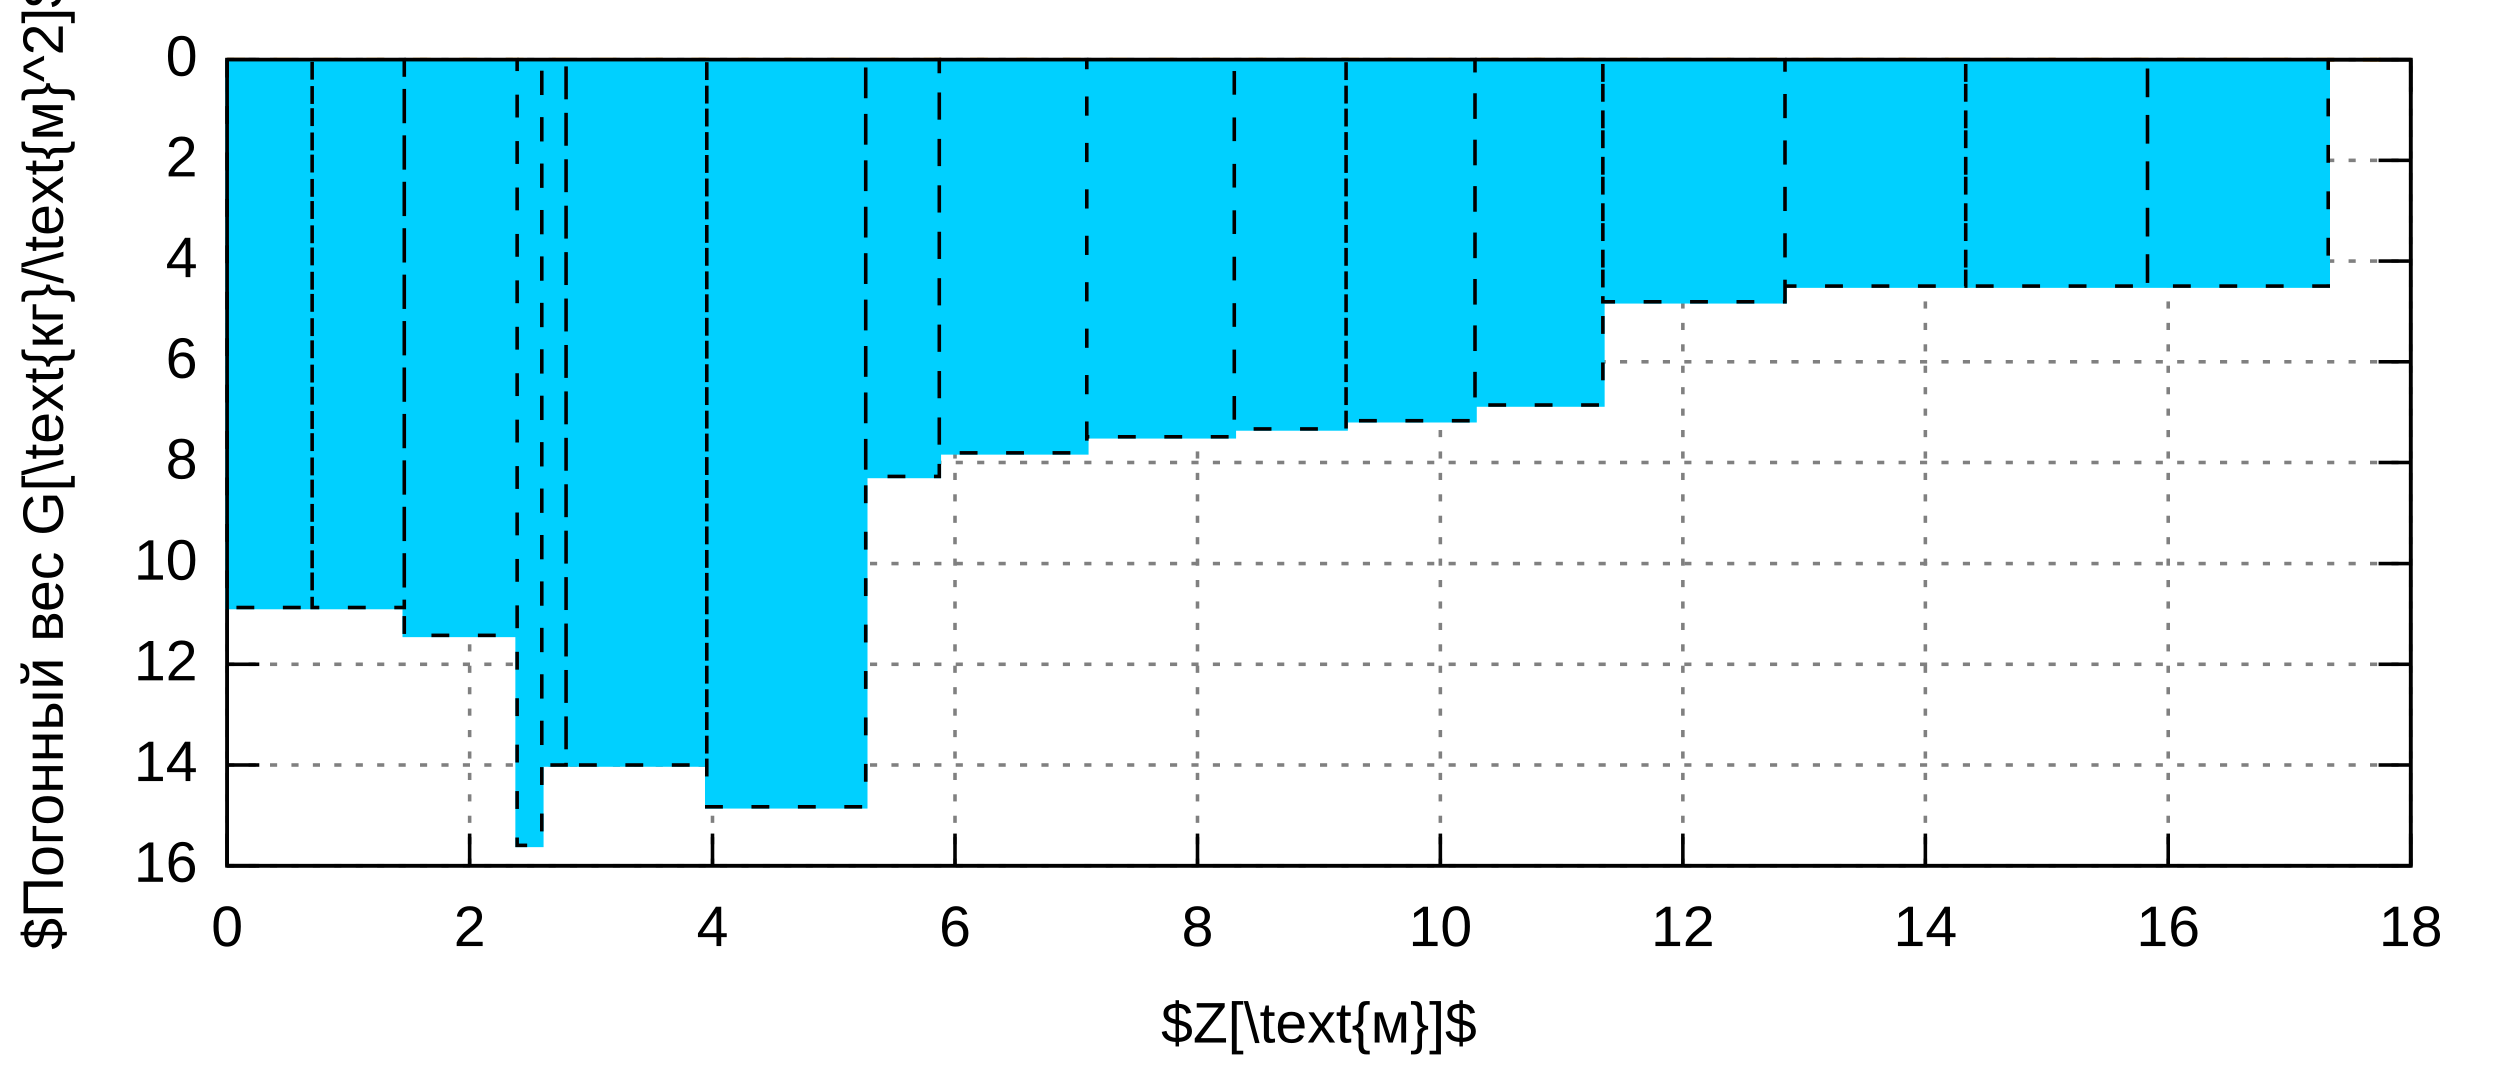
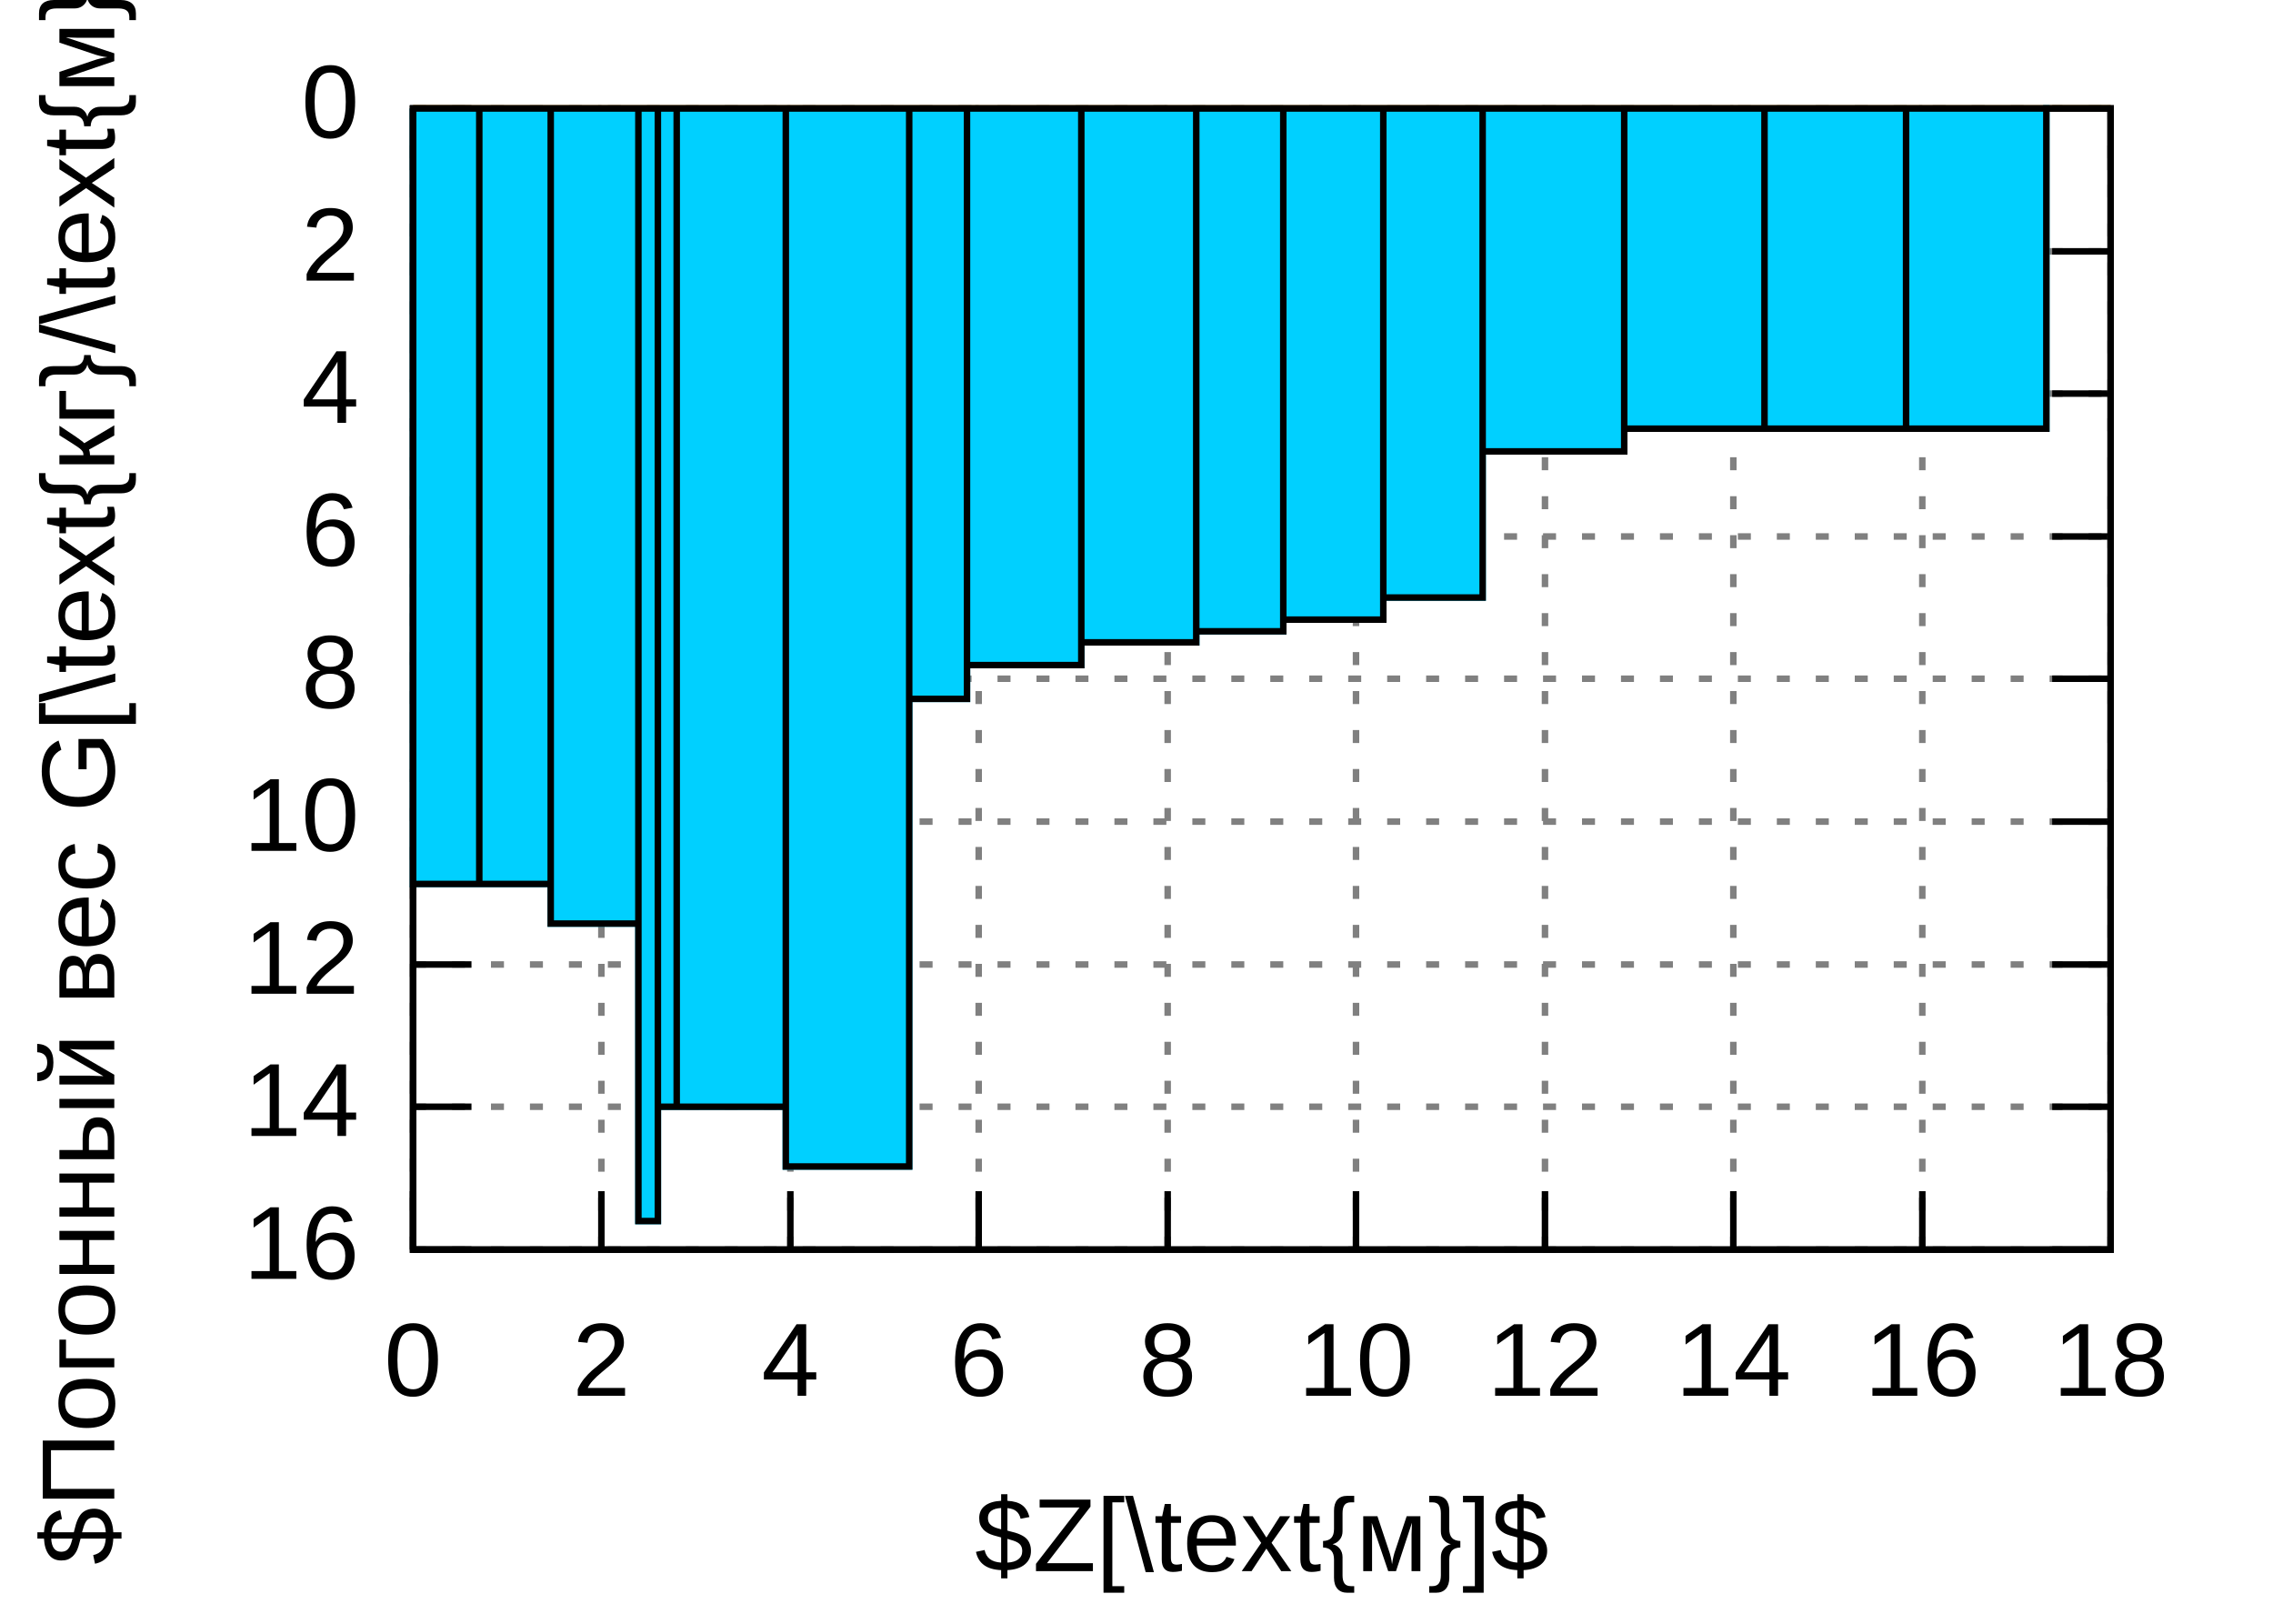
- <svg xmlns="http://www.w3.org/2000/svg" xmlns:xlink="http://www.w3.org/1999/xlink" width="700" height="300" viewBox="0 0 700 300">
+ <svg xmlns="http://www.w3.org/2000/svg" xmlns:xlink="http://www.w3.org/1999/xlink" width="350" height="250" viewBox="0 0 350 250">
  <g id="gnuplot_canvas">
-     <rect x="0" y="0" width="700" height="300" fill="none" />
+     <rect x="0" y="0" width="350" height="250" fill="none" />
    <defs>
      <circle id="gpDot" r="0.5" stroke-width="0.5" />
      <path id="gpPt0" stroke-width="0.222" stroke="currentColor" d="M-1,0 h2 M0,-1 v2" />
      <path id="gpPt1" stroke-width="0.222" stroke="currentColor" d="M-1,-1 L1,1 M1,-1 L-1,1" />
      <path id="gpPt2" stroke-width="0.222" stroke="currentColor" d="M-1,0 L1,0 M0,-1 L0,1 M-1,-1 L1,1 M-1,1 L1,-1" />
      <rect id="gpPt3" stroke-width="0.222" stroke="currentColor" x="-1" y="-1" width="2" height="2" />
      <rect id="gpPt4" stroke-width="0.222" stroke="currentColor" fill="currentColor" x="-1" y="-1" width="2" height="2" />
      <circle id="gpPt5" stroke-width="0.222" stroke="currentColor" cx="0" cy="0" r="1" />
      <use xlink:href="#gpPt5" id="gpPt6" fill="currentColor" stroke="none" />
      <path id="gpPt7" stroke-width="0.222" stroke="currentColor" d="M0,-1.33 L-1.33,0.67 L1.33,0.67 z" />
      <use xlink:href="#gpPt7" id="gpPt8" fill="currentColor" stroke="none" />
      <use xlink:href="#gpPt7" id="gpPt9" stroke="currentColor" transform="rotate(180)" />
      <use xlink:href="#gpPt9" id="gpPt10" fill="currentColor" stroke="none" />
      <use xlink:href="#gpPt3" id="gpPt11" stroke="currentColor" transform="rotate(45)" />
      <use xlink:href="#gpPt11" id="gpPt12" fill="currentColor" stroke="none" />
    </defs>
    <g style="fill:none; color:white; stroke:black; stroke-width:1.00; stroke-linecap:butt; stroke-linejoin:miter">
</g>
    <g style="fill:none; color:black; stroke:currentColor; stroke-width:1.00; stroke-linecap:butt; stroke-linejoin:miter">
</g>
    <g style="fill:none; color:gray; stroke:currentColor; stroke-width:1.00; stroke-linecap:butt; stroke-linejoin:miter">
-       <path stroke="gray" stroke-dasharray=" 2,4" class="gridline" d="M63.6,16.7 L675.0,16.7  " />
-     </g>
-     <g style="fill:none; color:black; stroke:currentColor; stroke-width:1.00; stroke-linecap:butt; stroke-linejoin:miter">
-       <path stroke="black" d="M63.6,16.7 L72.6,16.7 M675.0,16.7 L666.0,16.7  " />
+       <path stroke="gray" stroke-dasharray=" 2,4" class="gridline" d="M63.6,16.7 L325.0,16.7  h0.01" />
+     </g>
+     <g style="fill:none; color:black; stroke:currentColor; stroke-width:1.00; stroke-linecap:butt; stroke-linejoin:miter">
+       <path stroke="black" d="M63.6,16.7 L72.6,16.7 M325.0,16.7 L316.0,16.7  h0.01" />
      <g transform="translate(55.3,21.2)" style="stroke:none; fill:black; font-family:Arial; font-size:12.00pt; text-anchor:end">
        <text> 0</text>
      </g>
    </g>
    <g style="fill:none; color:gray; stroke:currentColor; stroke-width:1.00; stroke-linecap:butt; stroke-linejoin:miter">
-       <path stroke="gray" stroke-dasharray=" 2,4" class="gridline" d="M63.6,44.9 L675.0,44.9  " />
-     </g>
-     <g style="fill:none; color:black; stroke:currentColor; stroke-width:1.00; stroke-linecap:butt; stroke-linejoin:miter">
-       <path stroke="black" d="M63.6,44.9 L72.6,44.9 M675.0,44.9 L666.0,44.9  " />
-       <g transform="translate(55.3,49.4)" style="stroke:none; fill:black; font-family:Arial; font-size:12.00pt; text-anchor:end">
+       <path stroke="gray" stroke-dasharray=" 2,4" class="gridline" d="M63.6,38.7 L325.0,38.7  h0.01" />
+     </g>
+     <g style="fill:none; color:black; stroke:currentColor; stroke-width:1.00; stroke-linecap:butt; stroke-linejoin:miter">
+       <path stroke="black" d="M63.6,38.7 L72.6,38.7 M325.0,38.7 L316.0,38.7  h0.01" />
+       <g transform="translate(55.3,43.2)" style="stroke:none; fill:black; font-family:Arial; font-size:12.00pt; text-anchor:end">
        <text> 2</text>
      </g>
    </g>
    <g style="fill:none; color:gray; stroke:currentColor; stroke-width:1.00; stroke-linecap:butt; stroke-linejoin:miter">
-       <path stroke="gray" stroke-dasharray=" 2,4" class="gridline" d="M63.6,73.1 L675.0,73.1  " />
-     </g>
-     <g style="fill:none; color:black; stroke:currentColor; stroke-width:1.00; stroke-linecap:butt; stroke-linejoin:miter">
-       <path stroke="black" d="M63.6,73.1 L72.6,73.1 M675.0,73.1 L666.0,73.1  " />
-       <g transform="translate(55.3,77.6)" style="stroke:none; fill:black; font-family:Arial; font-size:12.00pt; text-anchor:end">
+       <path stroke="gray" stroke-dasharray=" 2,4" class="gridline" d="M63.6,60.6 L325.0,60.6  h0.01" />
+     </g>
+     <g style="fill:none; color:black; stroke:currentColor; stroke-width:1.00; stroke-linecap:butt; stroke-linejoin:miter">
+       <path stroke="black" d="M63.6,60.6 L72.6,60.6 M325.0,60.6 L316.0,60.6  h0.01" />
+       <g transform="translate(55.3,65.1)" style="stroke:none; fill:black; font-family:Arial; font-size:12.00pt; text-anchor:end">
        <text> 4</text>
      </g>
    </g>
    <g style="fill:none; color:gray; stroke:currentColor; stroke-width:1.00; stroke-linecap:butt; stroke-linejoin:miter">
-       <path stroke="gray" stroke-dasharray=" 2,4" class="gridline" d="M63.6,101.3 L675.0,101.3  " />
-     </g>
-     <g style="fill:none; color:black; stroke:currentColor; stroke-width:1.00; stroke-linecap:butt; stroke-linejoin:miter">
-       <path stroke="black" d="M63.6,101.3 L72.6,101.3 M675.0,101.3 L666.0,101.3  " />
-       <g transform="translate(55.3,105.8)" style="stroke:none; fill:black; font-family:Arial; font-size:12.00pt; text-anchor:end">
+       <path stroke="gray" stroke-dasharray=" 2,4" class="gridline" d="M63.6,82.6 L325.0,82.6  h0.01" />
+     </g>
+     <g style="fill:none; color:black; stroke:currentColor; stroke-width:1.00; stroke-linecap:butt; stroke-linejoin:miter">
+       <path stroke="black" d="M63.6,82.6 L72.6,82.6 M325.0,82.6 L316.0,82.6  h0.01" />
+       <g transform="translate(55.3,87.1)" style="stroke:none; fill:black; font-family:Arial; font-size:12.00pt; text-anchor:end">
        <text> 6</text>
      </g>
    </g>
    <g style="fill:none; color:gray; stroke:currentColor; stroke-width:1.00; stroke-linecap:butt; stroke-linejoin:miter">
-       <path stroke="gray" stroke-dasharray=" 2,4" class="gridline" d="M63.6,129.5 L675.0,129.5  " />
-     </g>
-     <g style="fill:none; color:black; stroke:currentColor; stroke-width:1.00; stroke-linecap:butt; stroke-linejoin:miter">
-       <path stroke="black" d="M63.6,129.5 L72.6,129.5 M675.0,129.5 L666.0,129.5  " />
-       <g transform="translate(55.3,134.0)" style="stroke:none; fill:black; font-family:Arial; font-size:12.00pt; text-anchor:end">
+       <path stroke="gray" stroke-dasharray=" 2,4" class="gridline" d="M63.6,104.5 L325.0,104.5  h0.01" />
+     </g>
+     <g style="fill:none; color:black; stroke:currentColor; stroke-width:1.00; stroke-linecap:butt; stroke-linejoin:miter">
+       <path stroke="black" d="M63.6,104.5 L72.6,104.5 M325.0,104.5 L316.0,104.5  h0.01" />
+       <g transform="translate(55.3,109.0)" style="stroke:none; fill:black; font-family:Arial; font-size:12.00pt; text-anchor:end">
        <text> 8</text>
      </g>
    </g>
    <g style="fill:none; color:gray; stroke:currentColor; stroke-width:1.00; stroke-linecap:butt; stroke-linejoin:miter">
-       <path stroke="gray" stroke-dasharray=" 2,4" class="gridline" d="M63.6,157.8 L675.0,157.8  " />
-     </g>
-     <g style="fill:none; color:black; stroke:currentColor; stroke-width:1.00; stroke-linecap:butt; stroke-linejoin:miter">
-       <path stroke="black" d="M63.6,157.8 L72.6,157.8 M675.0,157.8 L666.0,157.8  " />
-       <g transform="translate(55.3,162.3)" style="stroke:none; fill:black; font-family:Arial; font-size:12.00pt; text-anchor:end">
+       <path stroke="gray" stroke-dasharray=" 2,4" class="gridline" d="M63.6,126.5 L325.0,126.5  h0.01" />
+     </g>
+     <g style="fill:none; color:black; stroke:currentColor; stroke-width:1.00; stroke-linecap:butt; stroke-linejoin:miter">
+       <path stroke="black" d="M63.6,126.5 L72.6,126.5 M325.0,126.5 L316.0,126.5  h0.01" />
+       <g transform="translate(55.3,131.0)" style="stroke:none; fill:black; font-family:Arial; font-size:12.00pt; text-anchor:end">
        <text> 10</text>
      </g>
    </g>
    <g style="fill:none; color:gray; stroke:currentColor; stroke-width:1.00; stroke-linecap:butt; stroke-linejoin:miter">
-       <path stroke="gray" stroke-dasharray=" 2,4" class="gridline" d="M63.6,186.0 L675.0,186.0  " />
-     </g>
-     <g style="fill:none; color:black; stroke:currentColor; stroke-width:1.00; stroke-linecap:butt; stroke-linejoin:miter">
-       <path stroke="black" d="M63.6,186.0 L72.6,186.0 M675.0,186.0 L666.0,186.0  " />
-       <g transform="translate(55.3,190.5)" style="stroke:none; fill:black; font-family:Arial; font-size:12.00pt; text-anchor:end">
+       <path stroke="gray" stroke-dasharray=" 2,4" class="gridline" d="M63.6,148.5 L325.0,148.5  h0.01" />
+     </g>
+     <g style="fill:none; color:black; stroke:currentColor; stroke-width:1.00; stroke-linecap:butt; stroke-linejoin:miter">
+       <path stroke="black" d="M63.6,148.5 L72.6,148.5 M325.0,148.5 L316.0,148.5  h0.01" />
+       <g transform="translate(55.3,153.0)" style="stroke:none; fill:black; font-family:Arial; font-size:12.00pt; text-anchor:end">
        <text> 12</text>
      </g>
    </g>
    <g style="fill:none; color:gray; stroke:currentColor; stroke-width:1.00; stroke-linecap:butt; stroke-linejoin:miter">
-       <path stroke="gray" stroke-dasharray=" 2,4" class="gridline" d="M63.6,214.2 L675.0,214.2  " />
-     </g>
-     <g style="fill:none; color:black; stroke:currentColor; stroke-width:1.00; stroke-linecap:butt; stroke-linejoin:miter">
-       <path stroke="black" d="M63.6,214.2 L72.6,214.2 M675.0,214.2 L666.0,214.2  " />
-       <g transform="translate(55.3,218.7)" style="stroke:none; fill:black; font-family:Arial; font-size:12.00pt; text-anchor:end">
+       <path stroke="gray" stroke-dasharray=" 2,4" class="gridline" d="M63.6,170.4 L325.0,170.4  h0.01" />
+     </g>
+     <g style="fill:none; color:black; stroke:currentColor; stroke-width:1.00; stroke-linecap:butt; stroke-linejoin:miter">
+       <path stroke="black" d="M63.6,170.4 L72.6,170.4 M325.0,170.4 L316.0,170.4  h0.01" />
+       <g transform="translate(55.3,174.9)" style="stroke:none; fill:black; font-family:Arial; font-size:12.00pt; text-anchor:end">
        <text> 14</text>
      </g>
    </g>
    <g style="fill:none; color:gray; stroke:currentColor; stroke-width:1.00; stroke-linecap:butt; stroke-linejoin:miter">
-       <path stroke="gray" stroke-dasharray=" 2,4" class="gridline" d="M63.6,242.4 L675.0,242.4  " />
-     </g>
-     <g style="fill:none; color:black; stroke:currentColor; stroke-width:1.00; stroke-linecap:butt; stroke-linejoin:miter">
-       <path stroke="black" d="M63.6,242.4 L72.6,242.4 M675.0,242.4 L666.0,242.4  " />
-       <g transform="translate(55.3,246.9)" style="stroke:none; fill:black; font-family:Arial; font-size:12.00pt; text-anchor:end">
+       <path stroke="gray" stroke-dasharray=" 2,4" class="gridline" d="M63.6,192.4 L325.0,192.4  h0.01" />
+     </g>
+     <g style="fill:none; color:black; stroke:currentColor; stroke-width:1.00; stroke-linecap:butt; stroke-linejoin:miter">
+       <path stroke="black" d="M63.6,192.4 L72.6,192.4 M325.0,192.4 L316.0,192.4  h0.01" />
+       <g transform="translate(55.3,196.9)" style="stroke:none; fill:black; font-family:Arial; font-size:12.00pt; text-anchor:end">
        <text> 16</text>
      </g>
    </g>
    <g style="fill:none; color:gray; stroke:currentColor; stroke-width:1.00; stroke-linecap:butt; stroke-linejoin:miter">
-       <path stroke="gray" stroke-dasharray=" 2,4" class="gridline" d="M63.6,242.4 L63.6,16.7  " />
-     </g>
-     <g style="fill:none; color:black; stroke:currentColor; stroke-width:1.00; stroke-linecap:butt; stroke-linejoin:miter">
-       <path stroke="black" d="M63.6,242.4 L63.6,233.4 M63.6,16.7 L63.6,25.7  " />
-       <g transform="translate(63.6,264.9)" style="stroke:none; fill:black; font-family:Arial; font-size:12.00pt; text-anchor:middle">
+       <path stroke="gray" stroke-dasharray=" 2,4" class="gridline" d="M63.6,192.4 L63.6,16.7  h0.01" />
+     </g>
+     <g style="fill:none; color:black; stroke:currentColor; stroke-width:1.00; stroke-linecap:butt; stroke-linejoin:miter">
+       <path stroke="black" d="M63.6,192.4 L63.6,183.4 M63.6,16.7 L63.6,25.7  h0.01" />
+       <g transform="translate(63.6,214.9)" style="stroke:none; fill:black; font-family:Arial; font-size:12.00pt; text-anchor:middle">
        <text> 0</text>
      </g>
    </g>
    <g style="fill:none; color:gray; stroke:currentColor; stroke-width:1.00; stroke-linecap:butt; stroke-linejoin:miter">
-       <path stroke="gray" stroke-dasharray=" 2,4" class="gridline" d="M131.5,242.4 L131.5,16.7  " />
-     </g>
-     <g style="fill:none; color:black; stroke:currentColor; stroke-width:1.00; stroke-linecap:butt; stroke-linejoin:miter">
-       <path stroke="black" d="M131.5,242.4 L131.5,233.4 M131.5,16.7 L131.5,25.7  " />
-       <g transform="translate(131.5,264.9)" style="stroke:none; fill:black; font-family:Arial; font-size:12.00pt; text-anchor:middle">
+       <path stroke="gray" stroke-dasharray=" 2,4" class="gridline" d="M92.6,192.4 L92.6,16.7  h0.01" />
+     </g>
+     <g style="fill:none; color:black; stroke:currentColor; stroke-width:1.00; stroke-linecap:butt; stroke-linejoin:miter">
+       <path stroke="black" d="M92.6,192.4 L92.6,183.4 M92.6,16.7 L92.6,25.7  h0.01" />
+       <g transform="translate(92.6,214.9)" style="stroke:none; fill:black; font-family:Arial; font-size:12.00pt; text-anchor:middle">
        <text> 2</text>
      </g>
    </g>
    <g style="fill:none; color:gray; stroke:currentColor; stroke-width:1.00; stroke-linecap:butt; stroke-linejoin:miter">
-       <path stroke="gray" stroke-dasharray=" 2,4" class="gridline" d="M199.5,242.4 L199.5,16.7  " />
-     </g>
-     <g style="fill:none; color:black; stroke:currentColor; stroke-width:1.00; stroke-linecap:butt; stroke-linejoin:miter">
-       <path stroke="black" d="M199.5,242.4 L199.5,233.4 M199.5,16.7 L199.5,25.7  " />
-       <g transform="translate(199.5,264.9)" style="stroke:none; fill:black; font-family:Arial; font-size:12.00pt; text-anchor:middle">
+       <path stroke="gray" stroke-dasharray=" 2,4" class="gridline" d="M121.7,192.4 L121.7,16.7  h0.01" />
+     </g>
+     <g style="fill:none; color:black; stroke:currentColor; stroke-width:1.00; stroke-linecap:butt; stroke-linejoin:miter">
+       <path stroke="black" d="M121.7,192.4 L121.7,183.4 M121.7,16.7 L121.7,25.7  h0.01" />
+       <g transform="translate(121.7,214.9)" style="stroke:none; fill:black; font-family:Arial; font-size:12.00pt; text-anchor:middle">
        <text> 4</text>
      </g>
    </g>
    <g style="fill:none; color:gray; stroke:currentColor; stroke-width:1.00; stroke-linecap:butt; stroke-linejoin:miter">
-       <path stroke="gray" stroke-dasharray=" 2,4" class="gridline" d="M267.4,242.4 L267.4,16.7  " />
-     </g>
-     <g style="fill:none; color:black; stroke:currentColor; stroke-width:1.00; stroke-linecap:butt; stroke-linejoin:miter">
-       <path stroke="black" d="M267.4,242.4 L267.4,233.4 M267.4,16.7 L267.4,25.7  " />
-       <g transform="translate(267.4,264.9)" style="stroke:none; fill:black; font-family:Arial; font-size:12.00pt; text-anchor:middle">
+       <path stroke="gray" stroke-dasharray=" 2,4" class="gridline" d="M150.7,192.4 L150.7,16.7  h0.01" />
+     </g>
+     <g style="fill:none; color:black; stroke:currentColor; stroke-width:1.00; stroke-linecap:butt; stroke-linejoin:miter">
+       <path stroke="black" d="M150.7,192.4 L150.7,183.4 M150.7,16.7 L150.7,25.7  h0.01" />
+       <g transform="translate(150.7,214.9)" style="stroke:none; fill:black; font-family:Arial; font-size:12.00pt; text-anchor:middle">
        <text> 6</text>
      </g>
    </g>
    <g style="fill:none; color:gray; stroke:currentColor; stroke-width:1.00; stroke-linecap:butt; stroke-linejoin:miter">
-       <path stroke="gray" stroke-dasharray=" 2,4" class="gridline" d="M335.3,242.4 L335.3,16.7  " />
-     </g>
-     <g style="fill:none; color:black; stroke:currentColor; stroke-width:1.00; stroke-linecap:butt; stroke-linejoin:miter">
-       <path stroke="black" d="M335.3,242.4 L335.3,233.4 M335.3,16.7 L335.3,25.7  " />
-       <g transform="translate(335.3,264.9)" style="stroke:none; fill:black; font-family:Arial; font-size:12.00pt; text-anchor:middle">
+       <path stroke="gray" stroke-dasharray=" 2,4" class="gridline" d="M179.8,192.4 L179.8,16.7  h0.01" />
+     </g>
+     <g style="fill:none; color:black; stroke:currentColor; stroke-width:1.00; stroke-linecap:butt; stroke-linejoin:miter">
+       <path stroke="black" d="M179.8,192.4 L179.8,183.4 M179.8,16.7 L179.8,25.7  h0.01" />
+       <g transform="translate(179.8,214.9)" style="stroke:none; fill:black; font-family:Arial; font-size:12.00pt; text-anchor:middle">
        <text> 8</text>
      </g>
    </g>
    <g style="fill:none; color:gray; stroke:currentColor; stroke-width:1.00; stroke-linecap:butt; stroke-linejoin:miter">
-       <path stroke="gray" stroke-dasharray=" 2,4" class="gridline" d="M403.3,242.4 L403.3,16.7  " />
-     </g>
-     <g style="fill:none; color:black; stroke:currentColor; stroke-width:1.00; stroke-linecap:butt; stroke-linejoin:miter">
-       <path stroke="black" d="M403.3,242.4 L403.3,233.4 M403.3,16.7 L403.3,25.7  " />
-       <g transform="translate(403.3,264.9)" style="stroke:none; fill:black; font-family:Arial; font-size:12.00pt; text-anchor:middle">
+       <path stroke="gray" stroke-dasharray=" 2,4" class="gridline" d="M208.8,192.4 L208.8,16.7  h0.01" />
+     </g>
+     <g style="fill:none; color:black; stroke:currentColor; stroke-width:1.00; stroke-linecap:butt; stroke-linejoin:miter">
+       <path stroke="black" d="M208.8,192.4 L208.8,183.4 M208.8,16.7 L208.8,25.7  h0.01" />
+       <g transform="translate(208.8,214.9)" style="stroke:none; fill:black; font-family:Arial; font-size:12.00pt; text-anchor:middle">
        <text> 10</text>
      </g>
    </g>
    <g style="fill:none; color:gray; stroke:currentColor; stroke-width:1.00; stroke-linecap:butt; stroke-linejoin:miter">
-       <path stroke="gray" stroke-dasharray=" 2,4" class="gridline" d="M471.2,242.4 L471.2,16.7  " />
-     </g>
-     <g style="fill:none; color:black; stroke:currentColor; stroke-width:1.00; stroke-linecap:butt; stroke-linejoin:miter">
-       <path stroke="black" d="M471.2,242.4 L471.2,233.4 M471.2,16.7 L471.2,25.7  " />
-       <g transform="translate(471.2,264.9)" style="stroke:none; fill:black; font-family:Arial; font-size:12.00pt; text-anchor:middle">
+       <path stroke="gray" stroke-dasharray=" 2,4" class="gridline" d="M237.9,192.4 L237.9,16.7  h0.01" />
+     </g>
+     <g style="fill:none; color:black; stroke:currentColor; stroke-width:1.00; stroke-linecap:butt; stroke-linejoin:miter">
+       <path stroke="black" d="M237.9,192.4 L237.9,183.4 M237.9,16.7 L237.9,25.7  h0.01" />
+       <g transform="translate(237.9,214.9)" style="stroke:none; fill:black; font-family:Arial; font-size:12.00pt; text-anchor:middle">
        <text> 12</text>
      </g>
    </g>
    <g style="fill:none; color:gray; stroke:currentColor; stroke-width:1.00; stroke-linecap:butt; stroke-linejoin:miter">
-       <path stroke="gray" stroke-dasharray=" 2,4" class="gridline" d="M539.1,242.4 L539.1,16.7  " />
-     </g>
-     <g style="fill:none; color:black; stroke:currentColor; stroke-width:1.00; stroke-linecap:butt; stroke-linejoin:miter">
-       <path stroke="black" d="M539.1,242.4 L539.1,233.4 M539.1,16.7 L539.1,25.7  " />
-       <g transform="translate(539.1,264.9)" style="stroke:none; fill:black; font-family:Arial; font-size:12.00pt; text-anchor:middle">
+       <path stroke="gray" stroke-dasharray=" 2,4" class="gridline" d="M266.9,192.4 L266.9,16.7  h0.01" />
+     </g>
+     <g style="fill:none; color:black; stroke:currentColor; stroke-width:1.00; stroke-linecap:butt; stroke-linejoin:miter">
+       <path stroke="black" d="M266.9,192.4 L266.9,183.4 M266.9,16.7 L266.9,25.7  h0.01" />
+       <g transform="translate(266.9,214.9)" style="stroke:none; fill:black; font-family:Arial; font-size:12.00pt; text-anchor:middle">
        <text> 14</text>
      </g>
    </g>
    <g style="fill:none; color:gray; stroke:currentColor; stroke-width:1.00; stroke-linecap:butt; stroke-linejoin:miter">
-       <path stroke="gray" stroke-dasharray=" 2,4" class="gridline" d="M607.1,242.4 L607.1,16.7  " />
-     </g>
-     <g style="fill:none; color:black; stroke:currentColor; stroke-width:1.00; stroke-linecap:butt; stroke-linejoin:miter">
-       <path stroke="black" d="M607.1,242.4 L607.1,233.4 M607.1,16.7 L607.1,25.7  " />
-       <g transform="translate(607.1,264.9)" style="stroke:none; fill:black; font-family:Arial; font-size:12.00pt; text-anchor:middle">
+       <path stroke="gray" stroke-dasharray=" 2,4" class="gridline" d="M296.0,192.4 L296.0,16.7  h0.01" />
+     </g>
+     <g style="fill:none; color:black; stroke:currentColor; stroke-width:1.00; stroke-linecap:butt; stroke-linejoin:miter">
+       <path stroke="black" d="M296.0,192.4 L296.0,183.4 M296.0,16.7 L296.0,25.7  h0.01" />
+       <g transform="translate(296.0,214.9)" style="stroke:none; fill:black; font-family:Arial; font-size:12.00pt; text-anchor:middle">
        <text> 16</text>
      </g>
    </g>
    <g style="fill:none; color:gray; stroke:currentColor; stroke-width:1.00; stroke-linecap:butt; stroke-linejoin:miter">
-       <path stroke="gray" stroke-dasharray=" 2,4" class="gridline" d="M675.0,242.4 L675.0,16.7  " />
-     </g>
-     <g style="fill:none; color:black; stroke:currentColor; stroke-width:1.00; stroke-linecap:butt; stroke-linejoin:miter">
-       <path stroke="black" d="M675.0,242.4 L675.0,233.4 M675.0,16.7 L675.0,25.7  " />
-       <g transform="translate(675.0,264.9)" style="stroke:none; fill:black; font-family:Arial; font-size:12.00pt; text-anchor:middle">
+       <path stroke="gray" stroke-dasharray=" 2,4" class="gridline" d="M325.0,192.4 L325.0,16.7  h0.01" />
+     </g>
+     <g style="fill:none; color:black; stroke:currentColor; stroke-width:1.00; stroke-linecap:butt; stroke-linejoin:miter">
+       <path stroke="black" d="M325.0,192.4 L325.0,183.4 M325.0,16.7 L325.0,25.7  h0.01" />
+       <g transform="translate(325.0,214.9)" style="stroke:none; fill:black; font-family:Arial; font-size:12.00pt; text-anchor:middle">
        <text> 18</text>
      </g>
    </g>
    <g style="fill:none; color:#FF9900; stroke:currentColor; stroke-width:1.00; stroke-linecap:butt; stroke-linejoin:miter">
-       <path stroke="#FF9900" stroke-dasharray=" 5,8" d="M63.6,16.7 L675.0,16.7  " />
-     </g>
-     <g style="fill:none; color:black; stroke:currentColor; stroke-width:1.00; stroke-linecap:butt; stroke-linejoin:miter">
-       <path stroke="black" d="M63.6,16.7 L63.6,242.4 L675.0,242.4 L675.0,16.7 L63.6,16.7 Z  " />
-       <g transform="translate(17.6,129.6) rotate(270)" style="stroke:none; fill:black; font-family:Arial; font-size:12.00pt; text-anchor:middle">
+       <path stroke="#FF9900" d="M63.6,16.7 L325.0,16.7  h0.01" />
+     </g>
+     <g style="fill:none; color:black; stroke:currentColor; stroke-width:1.00; stroke-linecap:butt; stroke-linejoin:miter">
+       <path stroke="black" d="M63.6,16.7 L63.6,192.4 L325.0,192.4 L325.0,16.7 L63.6,16.7 Z  h0.01" />
+       <g transform="translate(17.6,104.6) rotate(270)" style="stroke:none; fill:black; font-family:Arial; font-size:12.00pt; text-anchor:middle">
        <text>$Погонный вес G[\text{кг}/\text{м}^2]$</text>
      </g>
-       <g transform="translate(369.3,291.9)" style="stroke:none; fill:black; font-family:Arial; font-size:12.00pt; text-anchor:middle">
+       <g transform="translate(194.3,241.9)" style="stroke:none; fill:black; font-family:Arial; font-size:12.00pt; text-anchor:middle">
        <text>$Z[\text{м}]$</text>
      </g>
    </g>
    <g id="gnuplot_plot_1">
      <g style="fill:none; color:red; stroke:currentColor; stroke-width:1.00; stroke-linecap:butt; stroke-linejoin:miter">
        <g style="stroke:none; shape-rendering:crispEdges">
-           <polygon fill="rgb(  0, 208, 255)" points="63.6,16.7 63.6,16.7 63.6,170.1 87.4,170.1 87.4,16.7 87.4,170.1 113.2,170.1 113.2,16.7 113.2,177.9 144.8,177.9 144.8,16.7 144.8,236.7 151.7,236.7 151.7,16.7 151.7,214.2 158.5,214.2 158.5,16.7 158.5,214.2 197.9,214.2 197.9,16.7 197.9,225.9 242.4,225.9 242.4,16.7 242.4,133.4 263.0,133.4 263.0,16.7 263.0,126.8 304.3,126.8 304.3,16.7 304.3,122.3 345.6,122.3 345.6,16.7 345.6,120.1 376.9,120.1 376.9,16.7 376.9,117.8 413.0,117.8 413.0,16.7 413.0,113.4 448.8,113.4 448.8,16.7 448.8,84.5 499.8,84.5 499.8,16.7 499.8,80.1 550.4,80.1 550.4,16.7 550.4,80.1 601.3,80.1 601.3,16.7 601.3,80.1 651.9,80.1 651.9,16.7 " />
+           <polygon fill="rgb(  0, 208, 255)" points="63.6,16.7 63.6,16.7 63.6,136.1 73.8,136.1 73.8,16.7 73.8,136.1 84.8,136.1 84.8,16.7 84.8,142.2 98.3,142.2 98.3,16.7 98.3,188.0 101.3,188.0 101.3,16.7 101.3,170.4 104.2,170.4 104.2,16.7 104.2,170.4 121.0,170.4 121.0,16.7 121.0,179.6 140.0,179.6 140.0,16.7 140.0,107.6 148.9,107.6 148.9,16.7 148.9,102.4 166.5,102.4 166.5,16.7 166.5,98.9 184.2,98.9 184.2,16.7 184.2,97.2 197.6,97.2 197.6,16.7 197.6,95.4 213.0,95.4 213.0,16.7 213.0,92.0 228.3,92.0 228.3,16.7 228.3,69.5 250.1,69.5 250.1,16.7 250.1,66.0 271.7,66.0 271.7,16.7 271.7,66.0 293.5,66.0 293.5,16.7 293.5,66.0 315.1,66.0 315.1,16.7 " />
        </g>
-         <path stroke="rgb(  0, 208, 255)" d="M63.6,16.7 L63.6,170.1 L87.4,170.1 L87.4,16.7 L87.4,170.1 L113.2,170.1 L113.2,16.7 L113.2,177.9    L144.8,177.9 L144.8,16.7 L144.8,236.7 L151.7,236.7 L151.7,16.7 L151.7,214.2 L158.5,214.2 L158.5,16.7    L158.5,214.2 L197.9,214.2 L197.9,16.7 L197.9,225.9 L242.4,225.9 L242.4,16.7 L242.4,133.4 L263.0,133.4    L263.0,16.7 L263.0,126.8 L304.3,126.8 L304.3,16.7 L304.3,122.3 L345.6,122.3 L345.6,16.7 L345.6,120.1    L376.9,120.1 L376.9,16.7 L376.9,117.8 L413.0,117.8 L413.0,16.7 L413.0,113.4 L448.8,113.4 L448.8,16.7    L448.8,84.5 L499.8,84.5 L499.8,16.7 L499.8,80.1 L550.4,80.1 L550.4,16.7 L550.4,80.1 L601.3,80.1    L601.3,16.7 L601.3,80.1 L651.9,80.1 L651.9,16.7  " />
+         <path stroke="rgb(  0, 208, 255)" d="M63.6,16.7 L63.6,136.1 L73.8,136.1 L73.8,16.7 L73.8,136.1 L84.8,136.1 L84.8,16.7 L84.8,142.2    L98.3,142.2 L98.3,16.7 L98.3,188.0 L101.3,188.0 L101.3,16.7 L101.3,170.4 L104.2,170.4 L104.2,16.7    L104.2,170.4 L121.0,170.4 L121.0,16.7 L121.0,179.6 L140.0,179.6 L140.0,16.7 L140.0,107.6 L148.9,107.6    L148.9,16.7 L148.9,102.4 L166.5,102.4 L166.5,16.7 L166.5,98.9 L184.2,98.9 L184.2,16.7 L184.2,97.2    L197.6,97.2 L197.6,16.7 L197.6,95.4 L213.0,95.4 L213.0,16.7 L213.0,92.0 L228.3,92.0 L228.3,16.7    L228.3,69.5 L250.1,69.5 L250.1,16.7 L250.1,66.0 L271.7,66.0 L271.7,16.7 L271.7,66.0 L293.5,66.0    L293.5,16.7 L293.5,66.0 L315.1,66.0 L315.1,16.7  h0.01" />
      </g>
    </g>
    <g id="gnuplot_plot_2">
      <g style="fill:none; color:green; stroke:currentColor; stroke-width:1.00; stroke-linecap:butt; stroke-linejoin:miter">
-         <path stroke="rgb(  0,   0,   0)" stroke-dasharray=" 5,8" d="M63.6,16.7 L63.6,170.1 L87.4,170.1 L87.4,16.7 L87.4,170.1 L113.2,170.1 L113.2,16.7 L113.2,177.9    L144.8,177.9 L144.8,16.7 L144.8,236.7 L151.7,236.7 L151.7,16.7 L151.7,214.2 L158.5,214.2 L158.5,16.7    L158.5,214.2 L197.9,214.2 L197.9,16.7 L197.9,225.9 L242.4,225.9 L242.4,16.7 L242.4,133.4 L263.0,133.4    L263.0,16.7 L263.0,126.8 L304.3,126.8 L304.3,16.7 L304.3,122.3 L345.6,122.3 L345.6,16.7 L345.6,120.1    L376.9,120.1 L376.9,16.7 L376.9,117.8 L413.0,117.8 L413.0,16.7 L413.0,113.4 L448.8,113.4 L448.8,16.7    L448.8,84.5 L499.8,84.5 L499.8,16.7 L499.8,80.1 L550.4,80.1 L550.4,16.7 L550.4,80.1 L601.3,80.1    L601.3,16.7 L601.3,80.1 L651.9,80.1 L651.9,16.7  " />
-       </g>
-     </g>
-     <g style="fill:none; color:black; stroke:currentColor; stroke-width:1.00; stroke-linecap:butt; stroke-linejoin:miter">
-       <path stroke="black" d="M63.6,16.7 L63.6,242.4 L675.0,242.4 L675.0,16.7 L63.6,16.7 Z  " />
+         <path stroke="rgb(  0,   0,   0)" d="M63.6,16.7 L63.6,136.1 L73.8,136.1 L73.8,16.7 L73.8,136.1 L84.8,136.1 L84.8,16.7 L84.8,142.2    L98.3,142.2 L98.3,16.7 L98.3,188.0 L101.3,188.0 L101.3,16.7 L101.3,170.4 L104.2,170.4 L104.2,16.7    L104.2,170.4 L121.0,170.4 L121.0,16.7 L121.0,179.6 L140.0,179.6 L140.0,16.7 L140.0,107.6 L148.9,107.6    L148.9,16.7 L148.9,102.4 L166.5,102.4 L166.5,16.7 L166.5,98.9 L184.2,98.9 L184.2,16.7 L184.2,97.2    L197.6,97.2 L197.6,16.7 L197.6,95.4 L213.0,95.4 L213.0,16.7 L213.0,92.0 L228.3,92.0 L228.3,16.7    L228.3,69.5 L250.1,69.5 L250.1,16.7 L250.1,66.0 L271.7,66.0 L271.7,16.7 L271.7,66.0 L293.5,66.0    L293.5,16.7 L293.5,66.0 L315.1,66.0 L315.1,16.7  h0.01" />
+       </g>
+     </g>
+     <g style="fill:none; color:black; stroke:currentColor; stroke-width:1.00; stroke-linecap:butt; stroke-linejoin:miter">
+       <path stroke="black" d="M63.6,16.7 L63.6,192.4 L325.0,192.4 L325.0,16.7 L63.6,16.7 Z  h0.01" />
    </g>
  </g>
</svg>
